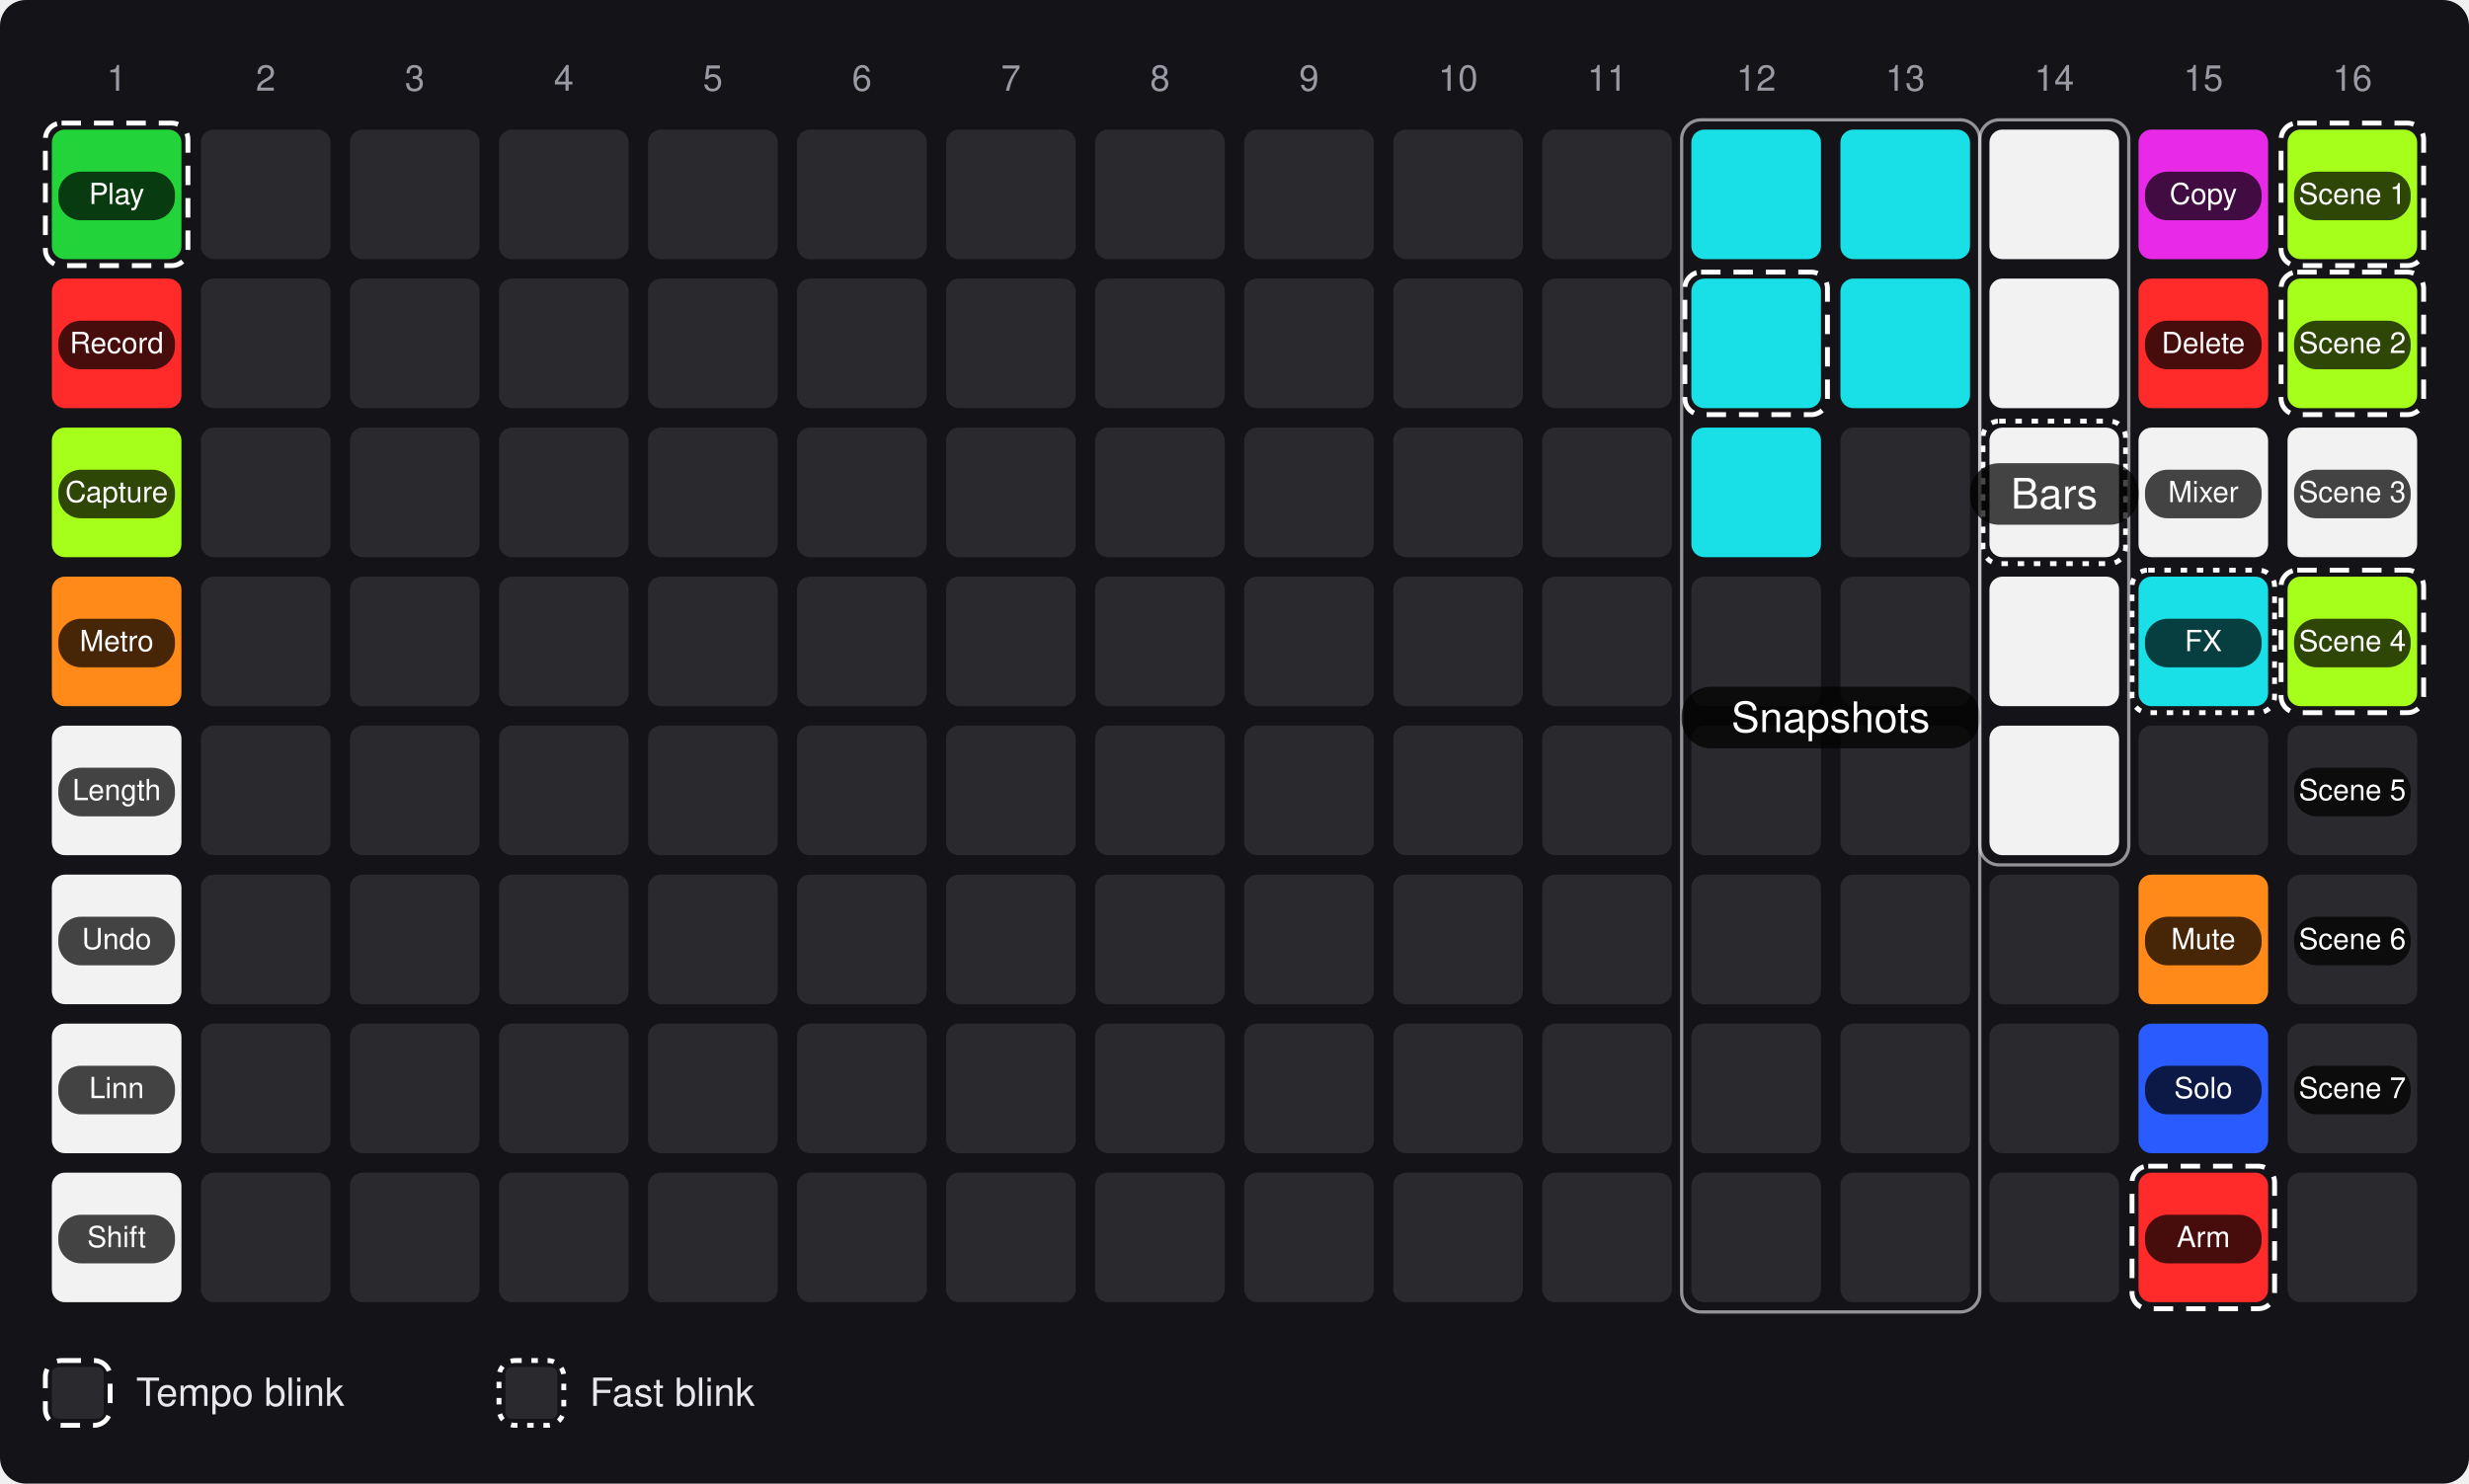
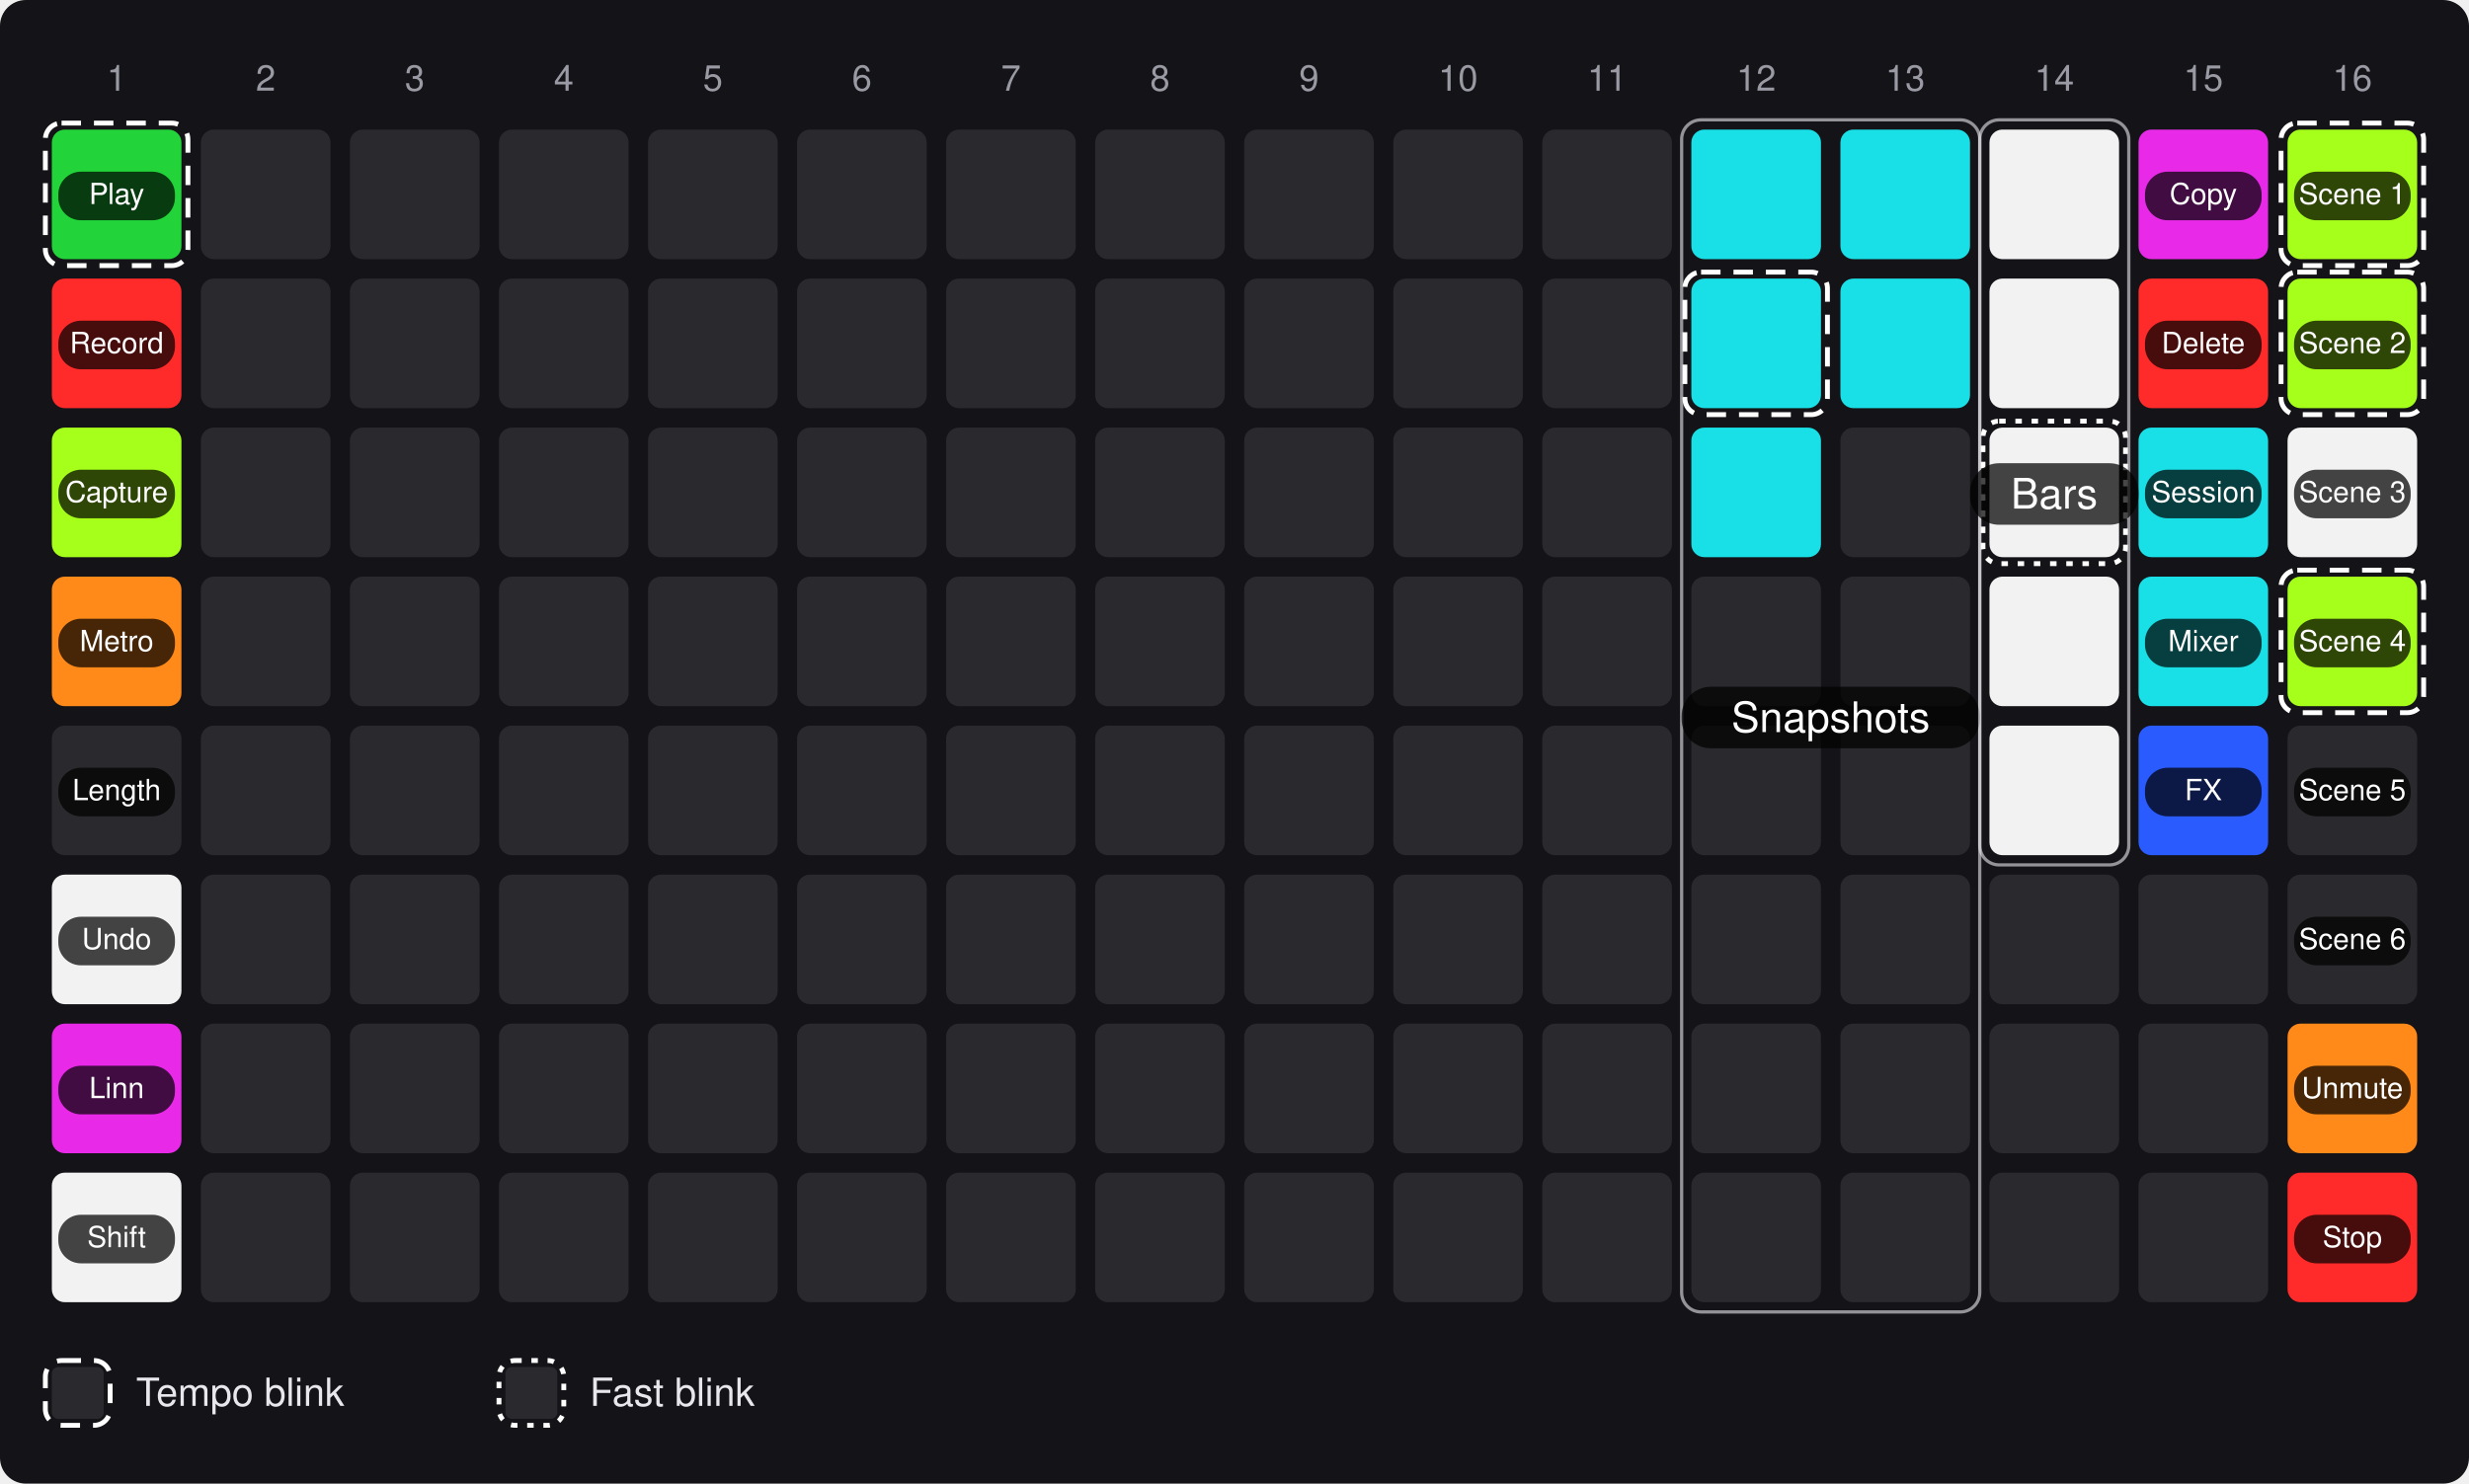
<svg xmlns="http://www.w3.org/2000/svg" width="762" height="458" viewBox="0 0 762 458" font-family="Helvetica, Arial, sans-serif">
  <rect x="0" y="0" width="762" height="458" rx="8" fill="#141418" />
  <text x="36" y="28" font-size="11" fill="#9a9aa4" text-anchor="middle">1</text>
  <text x="82" y="28" font-size="11" fill="#9a9aa4" text-anchor="middle">2</text>
  <text x="128" y="28" font-size="11" fill="#9a9aa4" text-anchor="middle">3</text>
  <text x="174" y="28" font-size="11" fill="#9a9aa4" text-anchor="middle">4</text>
  <text x="220" y="28" font-size="11" fill="#9a9aa4" text-anchor="middle">5</text>
  <text x="266" y="28" font-size="11" fill="#9a9aa4" text-anchor="middle">6</text>
  <text x="312" y="28" font-size="11" fill="#9a9aa4" text-anchor="middle">7</text>
  <text x="358" y="28" font-size="11" fill="#9a9aa4" text-anchor="middle">8</text>
  <text x="404" y="28" font-size="11" fill="#9a9aa4" text-anchor="middle">9</text>
  <text x="450" y="28" font-size="11" fill="#9a9aa4" text-anchor="middle">10</text>
  <text x="496" y="28" font-size="11" fill="#9a9aa4" text-anchor="middle">11</text>
  <text x="542" y="28" font-size="11" fill="#9a9aa4" text-anchor="middle">12</text>
  <text x="588" y="28" font-size="11" fill="#9a9aa4" text-anchor="middle">13</text>
  <text x="634" y="28" font-size="11" fill="#9a9aa4" text-anchor="middle">14</text>
  <text x="680" y="28" font-size="11" fill="#9a9aa4" text-anchor="middle">15</text>
  <text x="726" y="28" font-size="11" fill="#9a9aa4" text-anchor="middle">16</text>
  <rect x="16" y="40" width="40" height="40" rx="4" fill="#22d43a" />
  <rect x="14" y="38" width="44" height="44" rx="5" fill="none" stroke="#ffffff" stroke-width="1.5" stroke-dasharray="6 4" />
  <rect x="16" y="86" width="40" height="40" rx="4" fill="#ff2a2a" />
  <rect x="16" y="132" width="40" height="40" rx="4" fill="#a6ff1a" />
  <rect x="16" y="178" width="40" height="40" rx="4" fill="#ff8a1a" />
-   <rect x="16" y="224" width="40" height="40" rx="4" fill="#f2f2f2" />
+   <rect x="16" y="224" width="40" height="40" rx="4" fill="#2a2a2e" />
  <rect x="16" y="270" width="40" height="40" rx="4" fill="#f2f2f2" />
-   <rect x="16" y="316" width="40" height="40" rx="4" fill="#f2f2f2" />
+   <rect x="16" y="316" width="40" height="40" rx="4" fill="#e82ae8" />
  <rect x="16" y="362" width="40" height="40" rx="4" fill="#f2f2f2" />
  <rect x="62" y="40" width="40" height="40" rx="4" fill="#2a2a2e" />
  <rect x="62" y="86" width="40" height="40" rx="4" fill="#2a2a2e" />
  <rect x="62" y="132" width="40" height="40" rx="4" fill="#2a2a2e" />
  <rect x="62" y="178" width="40" height="40" rx="4" fill="#2a2a2e" />
  <rect x="62" y="224" width="40" height="40" rx="4" fill="#2a2a2e" />
  <rect x="62" y="270" width="40" height="40" rx="4" fill="#2a2a2e" />
  <rect x="62" y="316" width="40" height="40" rx="4" fill="#2a2a2e" />
  <rect x="62" y="362" width="40" height="40" rx="4" fill="#2a2a2e" />
  <rect x="108" y="40" width="40" height="40" rx="4" fill="#2a2a2e" />
  <rect x="108" y="86" width="40" height="40" rx="4" fill="#2a2a2e" />
  <rect x="108" y="132" width="40" height="40" rx="4" fill="#2a2a2e" />
  <rect x="108" y="178" width="40" height="40" rx="4" fill="#2a2a2e" />
  <rect x="108" y="224" width="40" height="40" rx="4" fill="#2a2a2e" />
  <rect x="108" y="270" width="40" height="40" rx="4" fill="#2a2a2e" />
  <rect x="108" y="316" width="40" height="40" rx="4" fill="#2a2a2e" />
  <rect x="108" y="362" width="40" height="40" rx="4" fill="#2a2a2e" />
  <rect x="154" y="40" width="40" height="40" rx="4" fill="#2a2a2e" />
  <rect x="154" y="86" width="40" height="40" rx="4" fill="#2a2a2e" />
  <rect x="154" y="132" width="40" height="40" rx="4" fill="#2a2a2e" />
  <rect x="154" y="178" width="40" height="40" rx="4" fill="#2a2a2e" />
  <rect x="154" y="224" width="40" height="40" rx="4" fill="#2a2a2e" />
  <rect x="154" y="270" width="40" height="40" rx="4" fill="#2a2a2e" />
  <rect x="154" y="316" width="40" height="40" rx="4" fill="#2a2a2e" />
  <rect x="154" y="362" width="40" height="40" rx="4" fill="#2a2a2e" />
  <rect x="200" y="40" width="40" height="40" rx="4" fill="#2a2a2e" />
  <rect x="200" y="86" width="40" height="40" rx="4" fill="#2a2a2e" />
  <rect x="200" y="132" width="40" height="40" rx="4" fill="#2a2a2e" />
  <rect x="200" y="178" width="40" height="40" rx="4" fill="#2a2a2e" />
  <rect x="200" y="224" width="40" height="40" rx="4" fill="#2a2a2e" />
  <rect x="200" y="270" width="40" height="40" rx="4" fill="#2a2a2e" />
  <rect x="200" y="316" width="40" height="40" rx="4" fill="#2a2a2e" />
  <rect x="200" y="362" width="40" height="40" rx="4" fill="#2a2a2e" />
  <rect x="246" y="40" width="40" height="40" rx="4" fill="#2a2a2e" />
  <rect x="246" y="86" width="40" height="40" rx="4" fill="#2a2a2e" />
  <rect x="246" y="132" width="40" height="40" rx="4" fill="#2a2a2e" />
  <rect x="246" y="178" width="40" height="40" rx="4" fill="#2a2a2e" />
  <rect x="246" y="224" width="40" height="40" rx="4" fill="#2a2a2e" />
  <rect x="246" y="270" width="40" height="40" rx="4" fill="#2a2a2e" />
  <rect x="246" y="316" width="40" height="40" rx="4" fill="#2a2a2e" />
  <rect x="246" y="362" width="40" height="40" rx="4" fill="#2a2a2e" />
  <rect x="292" y="40" width="40" height="40" rx="4" fill="#2a2a2e" />
  <rect x="292" y="86" width="40" height="40" rx="4" fill="#2a2a2e" />
  <rect x="292" y="132" width="40" height="40" rx="4" fill="#2a2a2e" />
  <rect x="292" y="178" width="40" height="40" rx="4" fill="#2a2a2e" />
  <rect x="292" y="224" width="40" height="40" rx="4" fill="#2a2a2e" />
  <rect x="292" y="270" width="40" height="40" rx="4" fill="#2a2a2e" />
  <rect x="292" y="316" width="40" height="40" rx="4" fill="#2a2a2e" />
  <rect x="292" y="362" width="40" height="40" rx="4" fill="#2a2a2e" />
  <rect x="338" y="40" width="40" height="40" rx="4" fill="#2a2a2e" />
  <rect x="338" y="86" width="40" height="40" rx="4" fill="#2a2a2e" />
  <rect x="338" y="132" width="40" height="40" rx="4" fill="#2a2a2e" />
  <rect x="338" y="178" width="40" height="40" rx="4" fill="#2a2a2e" />
  <rect x="338" y="224" width="40" height="40" rx="4" fill="#2a2a2e" />
  <rect x="338" y="270" width="40" height="40" rx="4" fill="#2a2a2e" />
  <rect x="338" y="316" width="40" height="40" rx="4" fill="#2a2a2e" />
  <rect x="338" y="362" width="40" height="40" rx="4" fill="#2a2a2e" />
  <rect x="384" y="40" width="40" height="40" rx="4" fill="#2a2a2e" />
  <rect x="384" y="86" width="40" height="40" rx="4" fill="#2a2a2e" />
  <rect x="384" y="132" width="40" height="40" rx="4" fill="#2a2a2e" />
  <rect x="384" y="178" width="40" height="40" rx="4" fill="#2a2a2e" />
  <rect x="384" y="224" width="40" height="40" rx="4" fill="#2a2a2e" />
  <rect x="384" y="270" width="40" height="40" rx="4" fill="#2a2a2e" />
  <rect x="384" y="316" width="40" height="40" rx="4" fill="#2a2a2e" />
  <rect x="384" y="362" width="40" height="40" rx="4" fill="#2a2a2e" />
  <rect x="430" y="40" width="40" height="40" rx="4" fill="#2a2a2e" />
  <rect x="430" y="86" width="40" height="40" rx="4" fill="#2a2a2e" />
  <rect x="430" y="132" width="40" height="40" rx="4" fill="#2a2a2e" />
  <rect x="430" y="178" width="40" height="40" rx="4" fill="#2a2a2e" />
  <rect x="430" y="224" width="40" height="40" rx="4" fill="#2a2a2e" />
  <rect x="430" y="270" width="40" height="40" rx="4" fill="#2a2a2e" />
  <rect x="430" y="316" width="40" height="40" rx="4" fill="#2a2a2e" />
  <rect x="430" y="362" width="40" height="40" rx="4" fill="#2a2a2e" />
  <rect x="476" y="40" width="40" height="40" rx="4" fill="#2a2a2e" />
  <rect x="476" y="86" width="40" height="40" rx="4" fill="#2a2a2e" />
  <rect x="476" y="132" width="40" height="40" rx="4" fill="#2a2a2e" />
  <rect x="476" y="178" width="40" height="40" rx="4" fill="#2a2a2e" />
  <rect x="476" y="224" width="40" height="40" rx="4" fill="#2a2a2e" />
  <rect x="476" y="270" width="40" height="40" rx="4" fill="#2a2a2e" />
  <rect x="476" y="316" width="40" height="40" rx="4" fill="#2a2a2e" />
  <rect x="476" y="362" width="40" height="40" rx="4" fill="#2a2a2e" />
  <rect x="522" y="40" width="40" height="40" rx="4" fill="#19e0e6" />
  <rect x="522" y="86" width="40" height="40" rx="4" fill="#19e0e6" />
  <rect x="520" y="84" width="44" height="44" rx="5" fill="none" stroke="#ffffff" stroke-width="1.5" stroke-dasharray="6 4" />
  <rect x="522" y="132" width="40" height="40" rx="4" fill="#19e0e6" />
  <rect x="522" y="178" width="40" height="40" rx="4" fill="#2a2a2e" />
  <rect x="522" y="224" width="40" height="40" rx="4" fill="#2a2a2e" />
  <rect x="522" y="270" width="40" height="40" rx="4" fill="#2a2a2e" />
  <rect x="522" y="316" width="40" height="40" rx="4" fill="#2a2a2e" />
  <rect x="522" y="362" width="40" height="40" rx="4" fill="#2a2a2e" />
  <rect x="568" y="40" width="40" height="40" rx="4" fill="#19e0e6" />
  <rect x="568" y="86" width="40" height="40" rx="4" fill="#19e0e6" />
  <rect x="568" y="132" width="40" height="40" rx="4" fill="#2a2a2e" />
  <rect x="568" y="178" width="40" height="40" rx="4" fill="#2a2a2e" />
  <rect x="568" y="224" width="40" height="40" rx="4" fill="#2a2a2e" />
  <rect x="568" y="270" width="40" height="40" rx="4" fill="#2a2a2e" />
  <rect x="568" y="316" width="40" height="40" rx="4" fill="#2a2a2e" />
  <rect x="568" y="362" width="40" height="40" rx="4" fill="#2a2a2e" />
  <rect x="614" y="40" width="40" height="40" rx="4" fill="#f2f2f2" />
  <rect x="614" y="86" width="40" height="40" rx="4" fill="#f2f2f2" />
  <rect x="614" y="132" width="40" height="40" rx="4" fill="#f2f2f2" />
  <rect x="612" y="130" width="44" height="44" rx="5" fill="none" stroke="#ffffff" stroke-width="1.5" stroke-dasharray="2 3" />
  <rect x="614" y="178" width="40" height="40" rx="4" fill="#f2f2f2" />
  <rect x="614" y="224" width="40" height="40" rx="4" fill="#f2f2f2" />
  <rect x="614" y="270" width="40" height="40" rx="4" fill="#2a2a2e" />
  <rect x="614" y="316" width="40" height="40" rx="4" fill="#2a2a2e" />
  <rect x="614" y="362" width="40" height="40" rx="4" fill="#2a2a2e" />
  <rect x="660" y="40" width="40" height="40" rx="4" fill="#e82ae8" />
  <rect x="660" y="86" width="40" height="40" rx="4" fill="#ff2a2a" />
-   <rect x="660" y="132" width="40" height="40" rx="4" fill="#f2f2f2" />
+   <rect x="660" y="132" width="40" height="40" rx="4" fill="#19e0e6" />
  <rect x="660" y="178" width="40" height="40" rx="4" fill="#19e0e6" />
-   <rect x="658" y="176" width="44" height="44" rx="5" fill="none" stroke="#ffffff" stroke-width="1.5" stroke-dasharray="2 3" />
-   <rect x="660" y="224" width="40" height="40" rx="4" fill="#2a2a2e" />
-   <rect x="660" y="270" width="40" height="40" rx="4" fill="#ff8a1a" />
-   <rect x="660" y="316" width="40" height="40" rx="4" fill="#2a5bff" />
-   <rect x="660" y="362" width="40" height="40" rx="4" fill="#ff2a2a" />
-   <rect x="658" y="360" width="44" height="44" rx="5" fill="none" stroke="#ffffff" stroke-width="1.5" stroke-dasharray="6 4" />
+   <rect x="660" y="224" width="40" height="40" rx="4" fill="#2a5bff" />
+   <rect x="660" y="270" width="40" height="40" rx="4" fill="#2a2a2e" />
+   <rect x="660" y="316" width="40" height="40" rx="4" fill="#2a2a2e" />
+   <rect x="660" y="362" width="40" height="40" rx="4" fill="#2a2a2e" />
  <rect x="706" y="40" width="40" height="40" rx="4" fill="#a6ff1a" />
  <rect x="704" y="38" width="44" height="44" rx="5" fill="none" stroke="#ffffff" stroke-width="1.5" stroke-dasharray="6 4" />
  <rect x="706" y="86" width="40" height="40" rx="4" fill="#a6ff1a" />
  <rect x="704" y="84" width="44" height="44" rx="5" fill="none" stroke="#ffffff" stroke-width="1.5" stroke-dasharray="6 4" />
  <rect x="706" y="132" width="40" height="40" rx="4" fill="#f2f2f2" />
  <rect x="706" y="178" width="40" height="40" rx="4" fill="#a6ff1a" />
  <rect x="704" y="176" width="44" height="44" rx="5" fill="none" stroke="#ffffff" stroke-width="1.5" stroke-dasharray="6 4" />
  <rect x="706" y="224" width="40" height="40" rx="4" fill="#2a2a2e" />
  <rect x="706" y="270" width="40" height="40" rx="4" fill="#2a2a2e" />
-   <rect x="706" y="316" width="40" height="40" rx="4" fill="#2a2a2e" />
-   <rect x="706" y="362" width="40" height="40" rx="4" fill="#2a2a2e" />
+   <rect x="706" y="316" width="40" height="40" rx="4" fill="#ff8a1a" />
+   <rect x="706" y="362" width="40" height="40" rx="4" fill="#ff2a2a" />
  <rect x="18" y="53" width="36" height="15" rx="7" fill="#000000" fill-opacity="0.72" />
  <text x="36" y="63" font-size="9" fill="#ffffff" text-anchor="middle">Play</text>
  <rect x="18" y="99" width="36" height="15" rx="7" fill="#000000" fill-opacity="0.72" />
  <text x="36" y="109" font-size="9" fill="#ffffff" text-anchor="middle">Record</text>
  <rect x="18" y="145" width="36" height="15" rx="7" fill="#000000" fill-opacity="0.72" />
  <text x="36" y="155" font-size="9" fill="#ffffff" text-anchor="middle">Capture</text>
  <rect x="18" y="191" width="36" height="15" rx="7" fill="#000000" fill-opacity="0.72" />
  <text x="36" y="201" font-size="9" fill="#ffffff" text-anchor="middle">Metro</text>
  <rect x="18" y="237" width="36" height="15" rx="7" fill="#000000" fill-opacity="0.72" />
  <text x="36" y="247" font-size="9" fill="#ffffff" text-anchor="middle">Length</text>
  <rect x="18" y="283" width="36" height="15" rx="7" fill="#000000" fill-opacity="0.72" />
  <text x="36" y="293" font-size="9" fill="#ffffff" text-anchor="middle">Undo</text>
  <rect x="18" y="329" width="36" height="15" rx="7" fill="#000000" fill-opacity="0.72" />
  <text x="36" y="339" font-size="9" fill="#ffffff" text-anchor="middle">Linn</text>
  <rect x="18" y="375" width="36" height="15" rx="7" fill="#000000" fill-opacity="0.72" />
  <text x="36" y="385" font-size="9" fill="#ffffff" text-anchor="middle">Shift</text>
  <rect x="662" y="53" width="36" height="15" rx="7" fill="#000000" fill-opacity="0.72" />
  <text x="680" y="63" font-size="9" fill="#ffffff" text-anchor="middle">Copy</text>
  <rect x="662" y="99" width="36" height="15" rx="7" fill="#000000" fill-opacity="0.72" />
  <text x="680" y="109" font-size="9" fill="#ffffff" text-anchor="middle">Delete</text>
  <rect x="662" y="145" width="36" height="15" rx="7" fill="#000000" fill-opacity="0.72" />
-   <text x="680" y="155" font-size="9" fill="#ffffff" text-anchor="middle">Mixer</text>
+   <text x="680" y="155" font-size="9" fill="#ffffff" text-anchor="middle">Session</text>
  <rect x="662" y="191" width="36" height="15" rx="7" fill="#000000" fill-opacity="0.72" />
-   <text x="680" y="201" font-size="9" fill="#ffffff" text-anchor="middle">FX</text>
-   <rect x="662" y="283" width="36" height="15" rx="7" fill="#000000" fill-opacity="0.72" />
-   <text x="680" y="293" font-size="9" fill="#ffffff" text-anchor="middle">Mute</text>
-   <rect x="662" y="329" width="36" height="15" rx="7" fill="#000000" fill-opacity="0.72" />
-   <text x="680" y="339" font-size="9" fill="#ffffff" text-anchor="middle">Solo</text>
-   <rect x="662" y="375" width="36" height="15" rx="7" fill="#000000" fill-opacity="0.72" />
-   <text x="680" y="385" font-size="9" fill="#ffffff" text-anchor="middle">Arm</text>
+   <text x="680" y="201" font-size="9" fill="#ffffff" text-anchor="middle">Mixer</text>
+   <rect x="662" y="237" width="36" height="15" rx="7" fill="#000000" fill-opacity="0.72" />
+   <text x="680" y="247" font-size="9" fill="#ffffff" text-anchor="middle">FX</text>
  <rect x="708" y="53" width="36" height="15" rx="7" fill="#000000" fill-opacity="0.72" />
  <text x="726" y="63" font-size="9" fill="#ffffff" text-anchor="middle">Scene 1</text>
  <rect x="708" y="99" width="36" height="15" rx="7" fill="#000000" fill-opacity="0.72" />
  <text x="726" y="109" font-size="9" fill="#ffffff" text-anchor="middle">Scene 2</text>
  <rect x="708" y="145" width="36" height="15" rx="7" fill="#000000" fill-opacity="0.72" />
  <text x="726" y="155" font-size="9" fill="#ffffff" text-anchor="middle">Scene 3</text>
  <rect x="708" y="191" width="36" height="15" rx="7" fill="#000000" fill-opacity="0.72" />
  <text x="726" y="201" font-size="9" fill="#ffffff" text-anchor="middle">Scene 4</text>
  <rect x="708" y="237" width="36" height="15" rx="7" fill="#000000" fill-opacity="0.72" />
  <text x="726" y="247" font-size="9" fill="#ffffff" text-anchor="middle">Scene 5</text>
  <rect x="708" y="283" width="36" height="15" rx="7" fill="#000000" fill-opacity="0.72" />
  <text x="726" y="293" font-size="9" fill="#ffffff" text-anchor="middle">Scene 6</text>
  <rect x="708" y="329" width="36" height="15" rx="7" fill="#000000" fill-opacity="0.72" />
-   <text x="726" y="339" font-size="9" fill="#ffffff" text-anchor="middle">Scene 7</text>
+   <text x="726" y="339" font-size="9" fill="#ffffff" text-anchor="middle">Unmute</text>
+   <rect x="708" y="375" width="36" height="15" rx="7" fill="#000000" fill-opacity="0.72" />
+   <text x="726" y="385" font-size="9" fill="#ffffff" text-anchor="middle">Stop</text>
  <rect x="519" y="37" width="92" height="368" rx="6" fill="none" stroke="#e8e8ec" stroke-width="1" stroke-opacity="0.6" />
  <rect x="519" y="212" width="92" height="19" rx="9" fill="#000000" fill-opacity="0.72" />
  <text x="565" y="226" font-size="13" fill="#ffffff" text-anchor="middle">Snapshots</text>
  <rect x="611" y="37" width="46" height="230" rx="6" fill="none" stroke="#e8e8ec" stroke-width="1" stroke-opacity="0.6" />
  <rect x="608" y="143" width="52" height="19" rx="9" fill="#000000" fill-opacity="0.72" />
  <text x="634" y="157" font-size="13" fill="#ffffff" text-anchor="middle">Bars</text>
  <rect x="16" y="422" width="16" height="16" rx="2" fill="#2a2a2e" />
  <rect x="14" y="420" width="20" height="20" rx="5" fill="none" stroke="#ffffff" stroke-width="1.5" stroke-dasharray="6 4" />
  <text x="42" y="434" font-size="12" fill="#e8e8ec">Tempo blink</text>
  <rect x="156" y="422" width="16" height="16" rx="2" fill="#2a2a2e" />
  <rect x="154" y="420" width="20" height="20" rx="5" fill="none" stroke="#ffffff" stroke-width="1.5" stroke-dasharray="2 3" />
  <text x="182" y="434" font-size="12" fill="#e8e8ec">Fast blink</text>
</svg>
